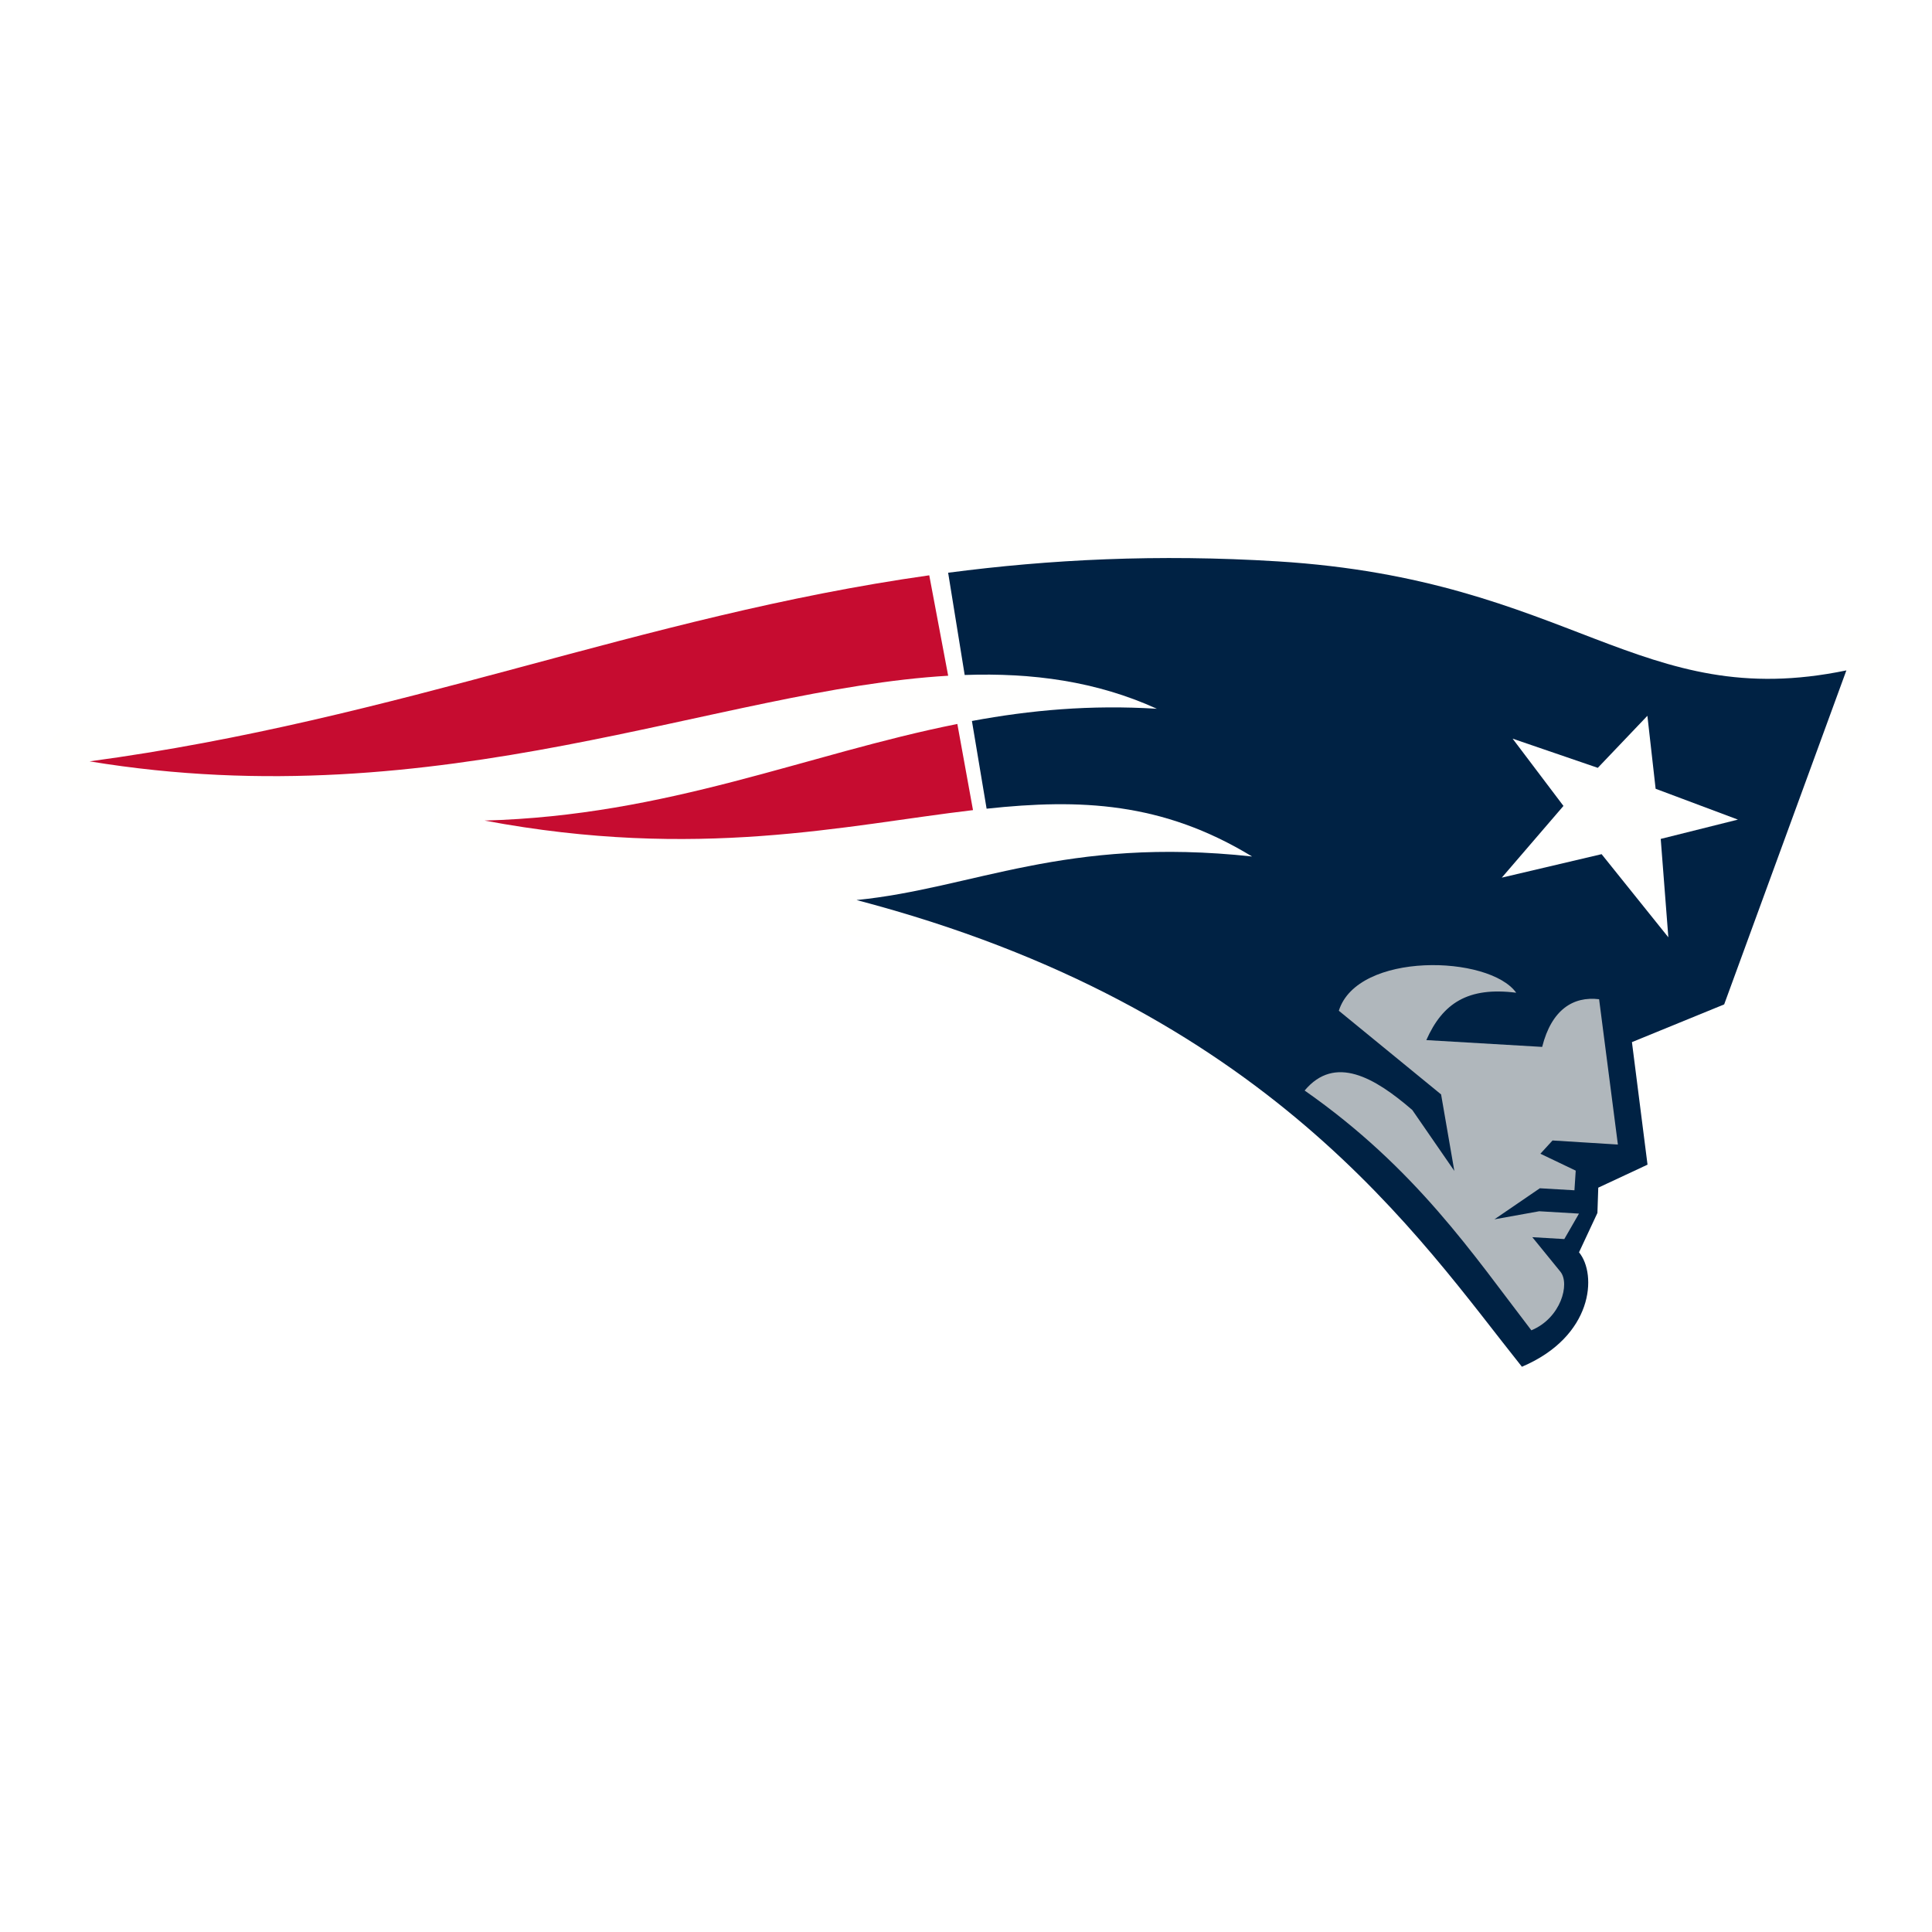
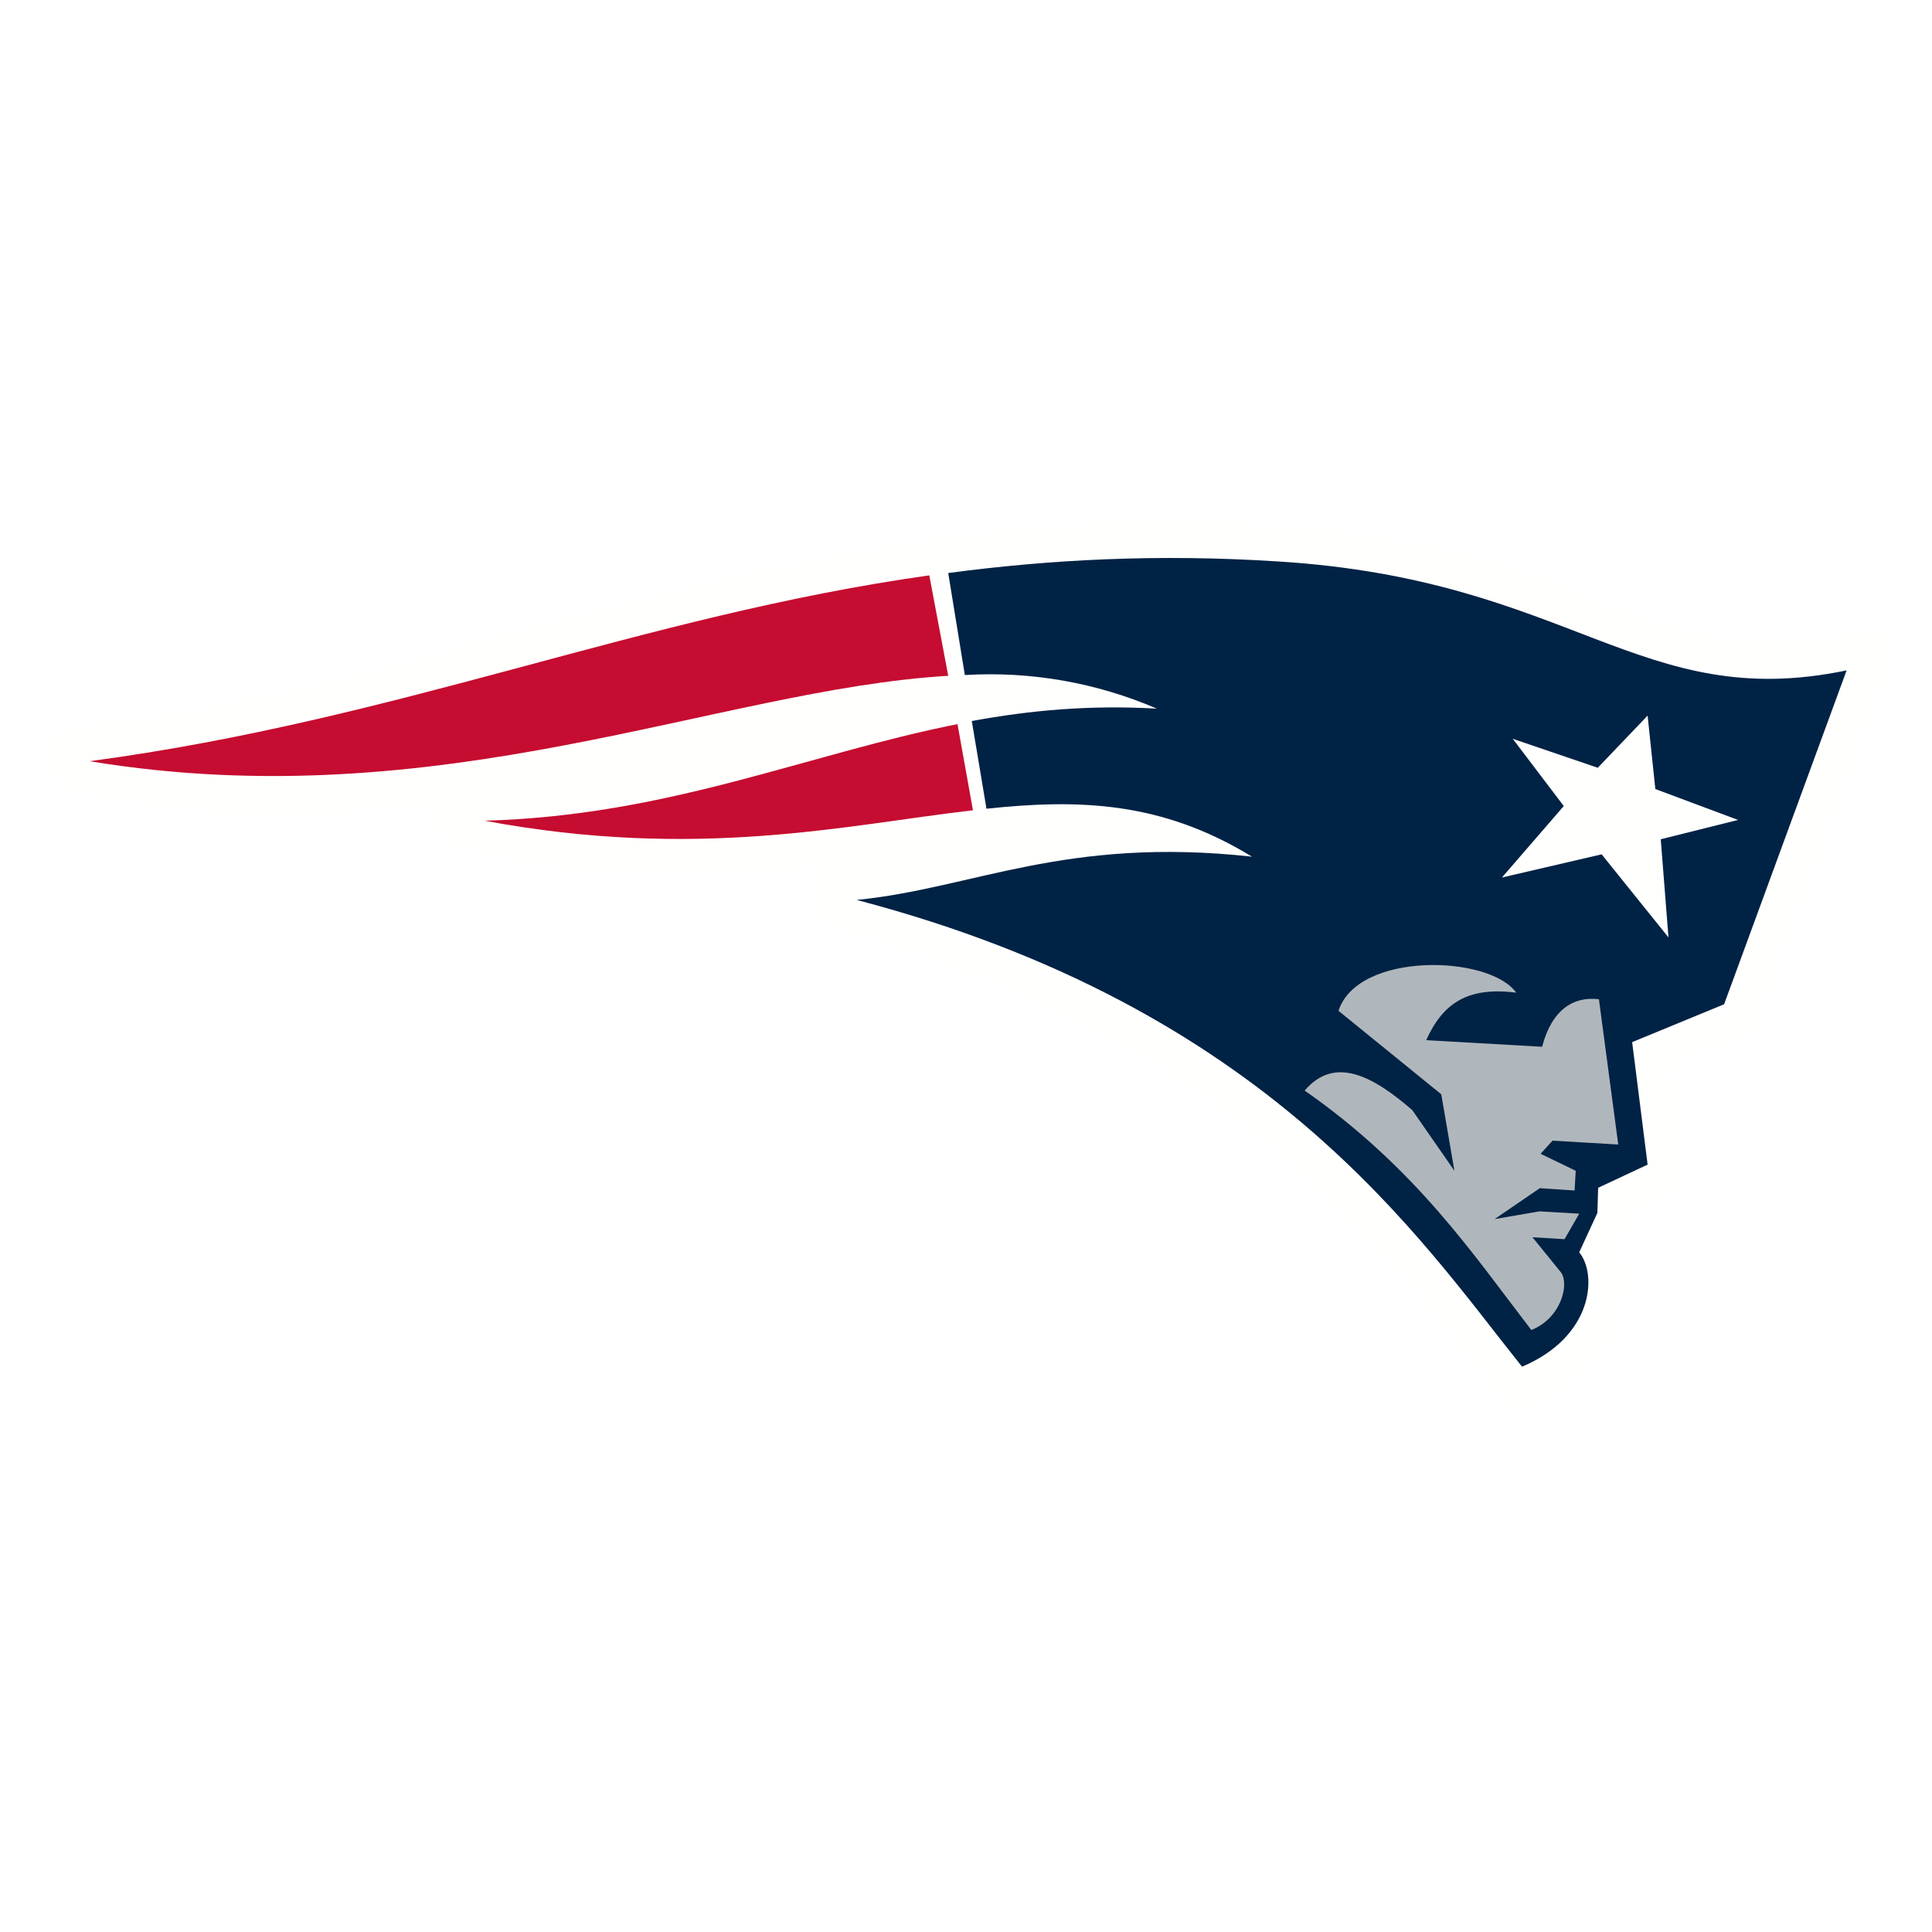
- <svg xmlns="http://www.w3.org/2000/svg" width="500" height="500" viewBox="-0.52 -0.52 500.04 500.04">
+ <svg xmlns="http://www.w3.org/2000/svg" width="500" height="500" viewBox="-0.5 -0.5 500 500">
  <g fill="none">
-     <path fill="#FFFFFE" d="M483.47 162.186c-60.229 14.202-62.86-20.625-153.44-27.011-121.925-8.597-224.381 44.44-306.259 51.236-17.788 1.477-15.481 16.258-2.698 18.767 30.86 7.191 62.704 6.277 91.85 2.375-.979 2.345-1.962 5.958 1.294 8.727 11.543 9.797 57.947 10.636 78.319 9.465 6.917-.394 21.683-1.787 21.683-1.787-4.211.399-10.791 13.212 3.122 16.82 85.984 24.036 126.438 62.85 172.88 123.979 18.872-2.408 36.643-25.081 29.066-42.388l3.765-9.289 13.901-6.428-3.984-31.001 21.191-9.965s33.003-88.56 34.936-95.009c1.933-6.449-2.067-9.331-5.627-8.492" />
-     <path fill="#C60C30" d="M244.886 174.374c-59.616 3.516-131.144 37.156-222.221 22.161 80.723-10.879 142.263-37.538 217.325-48.153l4.895 25.992zm6.425 34.781c-32.974 3.881-71.23 13.086-126.421 2.702 47.572-1.292 83.177-17.189 122.37-25.001l4.051 22.3z" />
-     <path fill="#024" d="M254.832 208.786c24.166-2.593 45.48-1.771 68.713 12.373-48.455-5.249-72.18 8.265-102.381 11.269C327.86 260.383 366.923 320.12 393.38 353.223c18.494-7.846 19.494-23.89 14.783-29.617l4.761-10.191.219-6.545 12.749-5.954-4.034-31.714 23.872-9.763 31.629-86.446c-53.59 11.102-70.953-23.499-147.196-28.219-31.058-1.926-59.027-.499-85.286 2.941l4.282 26.462c17.548-.604 34.067 1.624 49.741 8.744-17.233-1.066-32.739.361-47.866 3.163l3.799 22.702" />
-     <path fill="#B0B7BC" d="M337.144 281.731c28.839 20.164 43.652 42.505 58.683 62.061 7.644-3.172 10.043-12.029 7.526-15.159l-7.278-8.945 8.278.487 3.799-6.591-10.291-.608-11.594 2.089 11.758-8.039 8.951.524.332-5.089-9.144-4.372 3.143-3.432 16.914 1.053-4.862-37.609c-6.686-.814-12.308 2.685-14.737 12.339l-29.982-1.762c4.219-9.549 10.791-13.845 23.263-12.259-6.997-9.784-41.093-10.69-45.908 4.661l26.469 21.658 3.425 19.795-10.875-15.759c-9.778-8.454-20.048-14.378-27.868-5.043" />
-     <path fill="#FFFFFE" d="m425.859 184.741 2.13 18.889 21.297 7.98-19.977 4.997 1.971 25.467-17.275-21.519-25.831 6.075 15.96-18.561-13.161-17.412 22.048 7.556 12.838-13.472" />
+     <path fill="#fffffe" d="M483.5 162.2c-60.3 14.2-62.9-20.6-153.5-27-121.9-8.6-224.4 44.4-306.2 51.2C6 188 8.3 202.7 21 205.2c30.8 7.2 62.7 6.3 91.8 2.4-1 2.3-2 6 1.3 8.7 11.6 9.8 58 10.6 78.3 9.4 7-.3 21.7-1.7 21.7-1.7-4.2.4-10.8 13.2 3.1 16.8 86 24 126.5 62.8 173 124 18.8-2.5 36.6-25.1 29-42.4l3.8-9.3 13.9-6.4-4-31 21.2-10s33-88.6 34.9-95c2-6.5-2-9.4-5.6-8.5" />
+     <path fill="#c60c30" d="M244.9 174.4c-59.6 3.5-131.2 37.1-222.2 22.1 80.7-10.8 142.2-37.5 217.3-48.1zm6.4 34.8c-33 3.8-71.2 13-126.4 2.7 47.6-1.3 83.2-17.2 122.4-25z" />
+     <path fill="#024" d="M254.8 208.8c24.2-2.6 45.5-1.8 68.7 12.4-48.4-5.3-72.1 8.2-102.3 11.2 106.7 28 145.7 87.7 172.2 120.8 18.5-7.8 19.5-23.9 14.8-29.6l4.7-10.2.2-6.5 12.8-6-4-31.7 23.8-9.8 31.7-86.4c-53.6 11.1-71-23.5-147.2-28.2-31-2-59-.5-85.3 3l4.3 26.4a109 109 0 0 1 49.7 8.7c-17.2-1-32.7.4-47.9 3.2z" />
+     <path fill="#b0b7bc" d="M337.1 281.7c28.9 20.2 43.7 42.5 58.7 62 7.7-3 10-12 7.6-15l-7.3-9 8.3.5 3.8-6.6-10.3-.6-11.6 2 11.7-8 9 .6.3-5.1-9.1-4.4 3.1-3.4 17 1-5-37.6c-6.6-.8-12.2 2.7-14.7 12.3l-30-1.7c4.3-9.6 10.8-13.9 23.3-12.3-7-9.8-41-10.7-46 4.7l26.6 21.6 3.4 19.8-10.9-15.7c-9.8-8.5-20-14.4-27.9-5" />
+     <path fill="#fffffe" d="m425.9 184.7 2 19 21.4 8-20 5 2 25.4-17.3-21.5-25.8 6 16-18.5-13.2-17.4 22 7.5z" />
  </g>
</svg>
